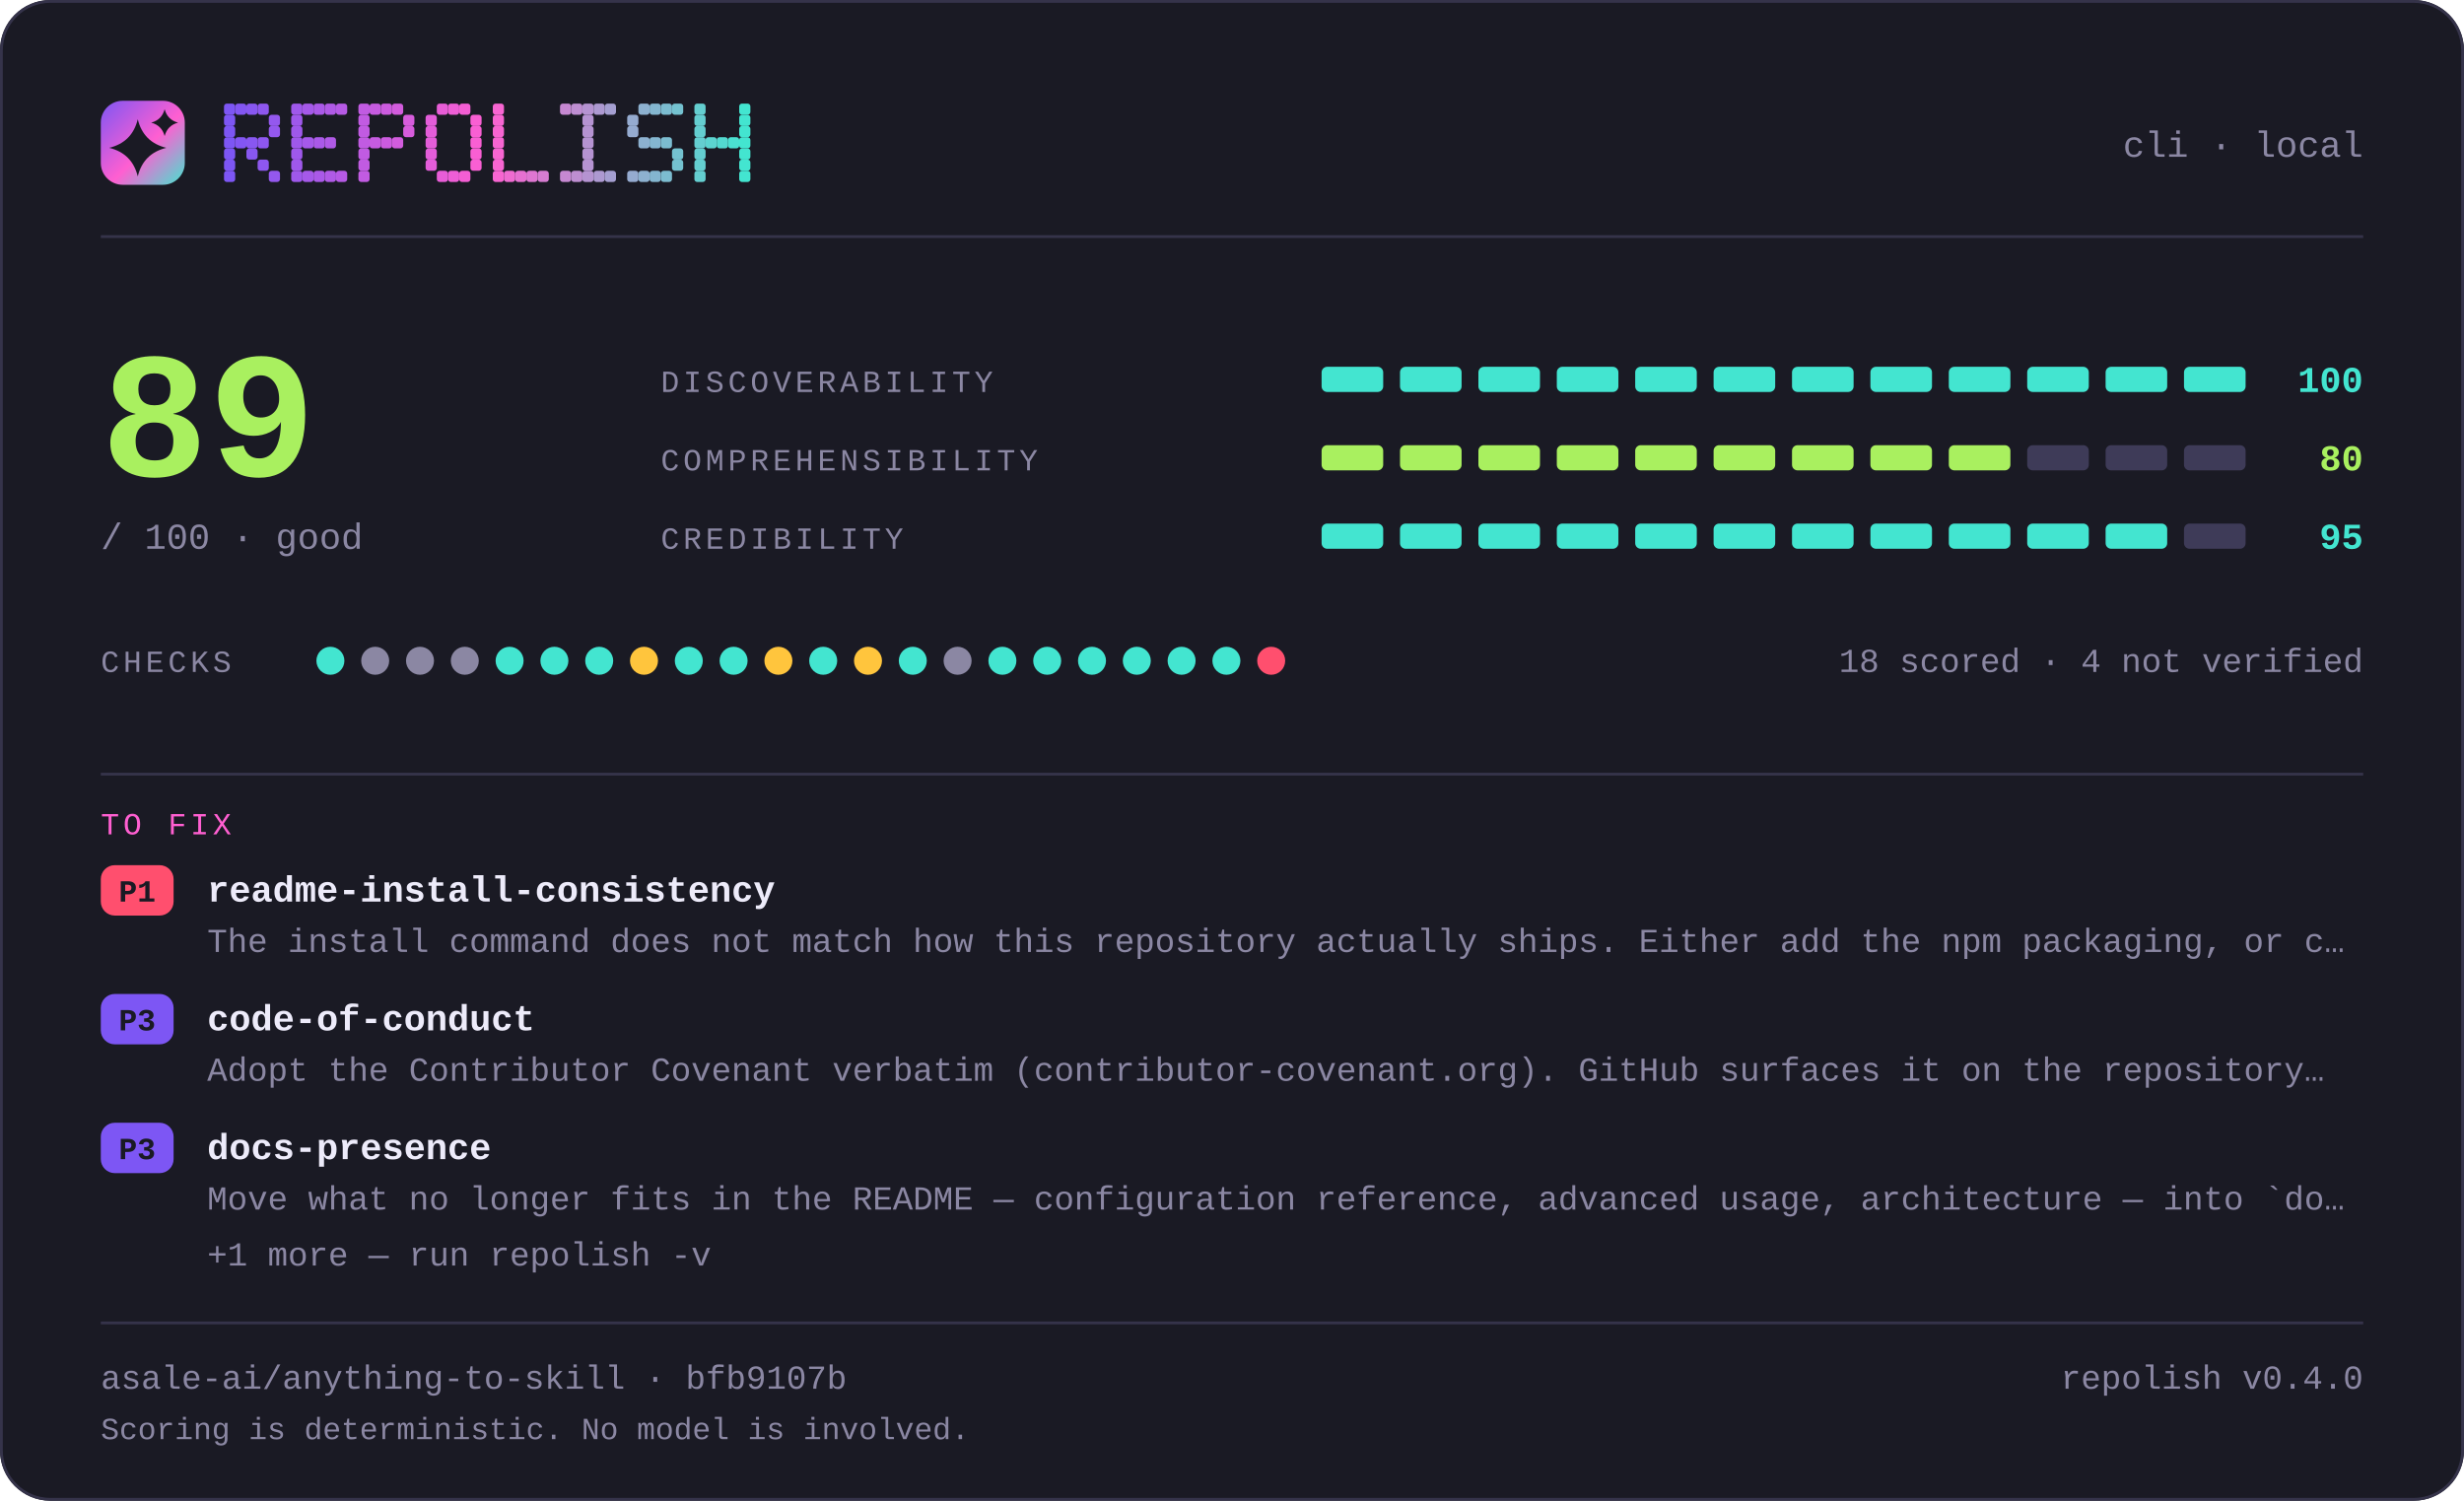
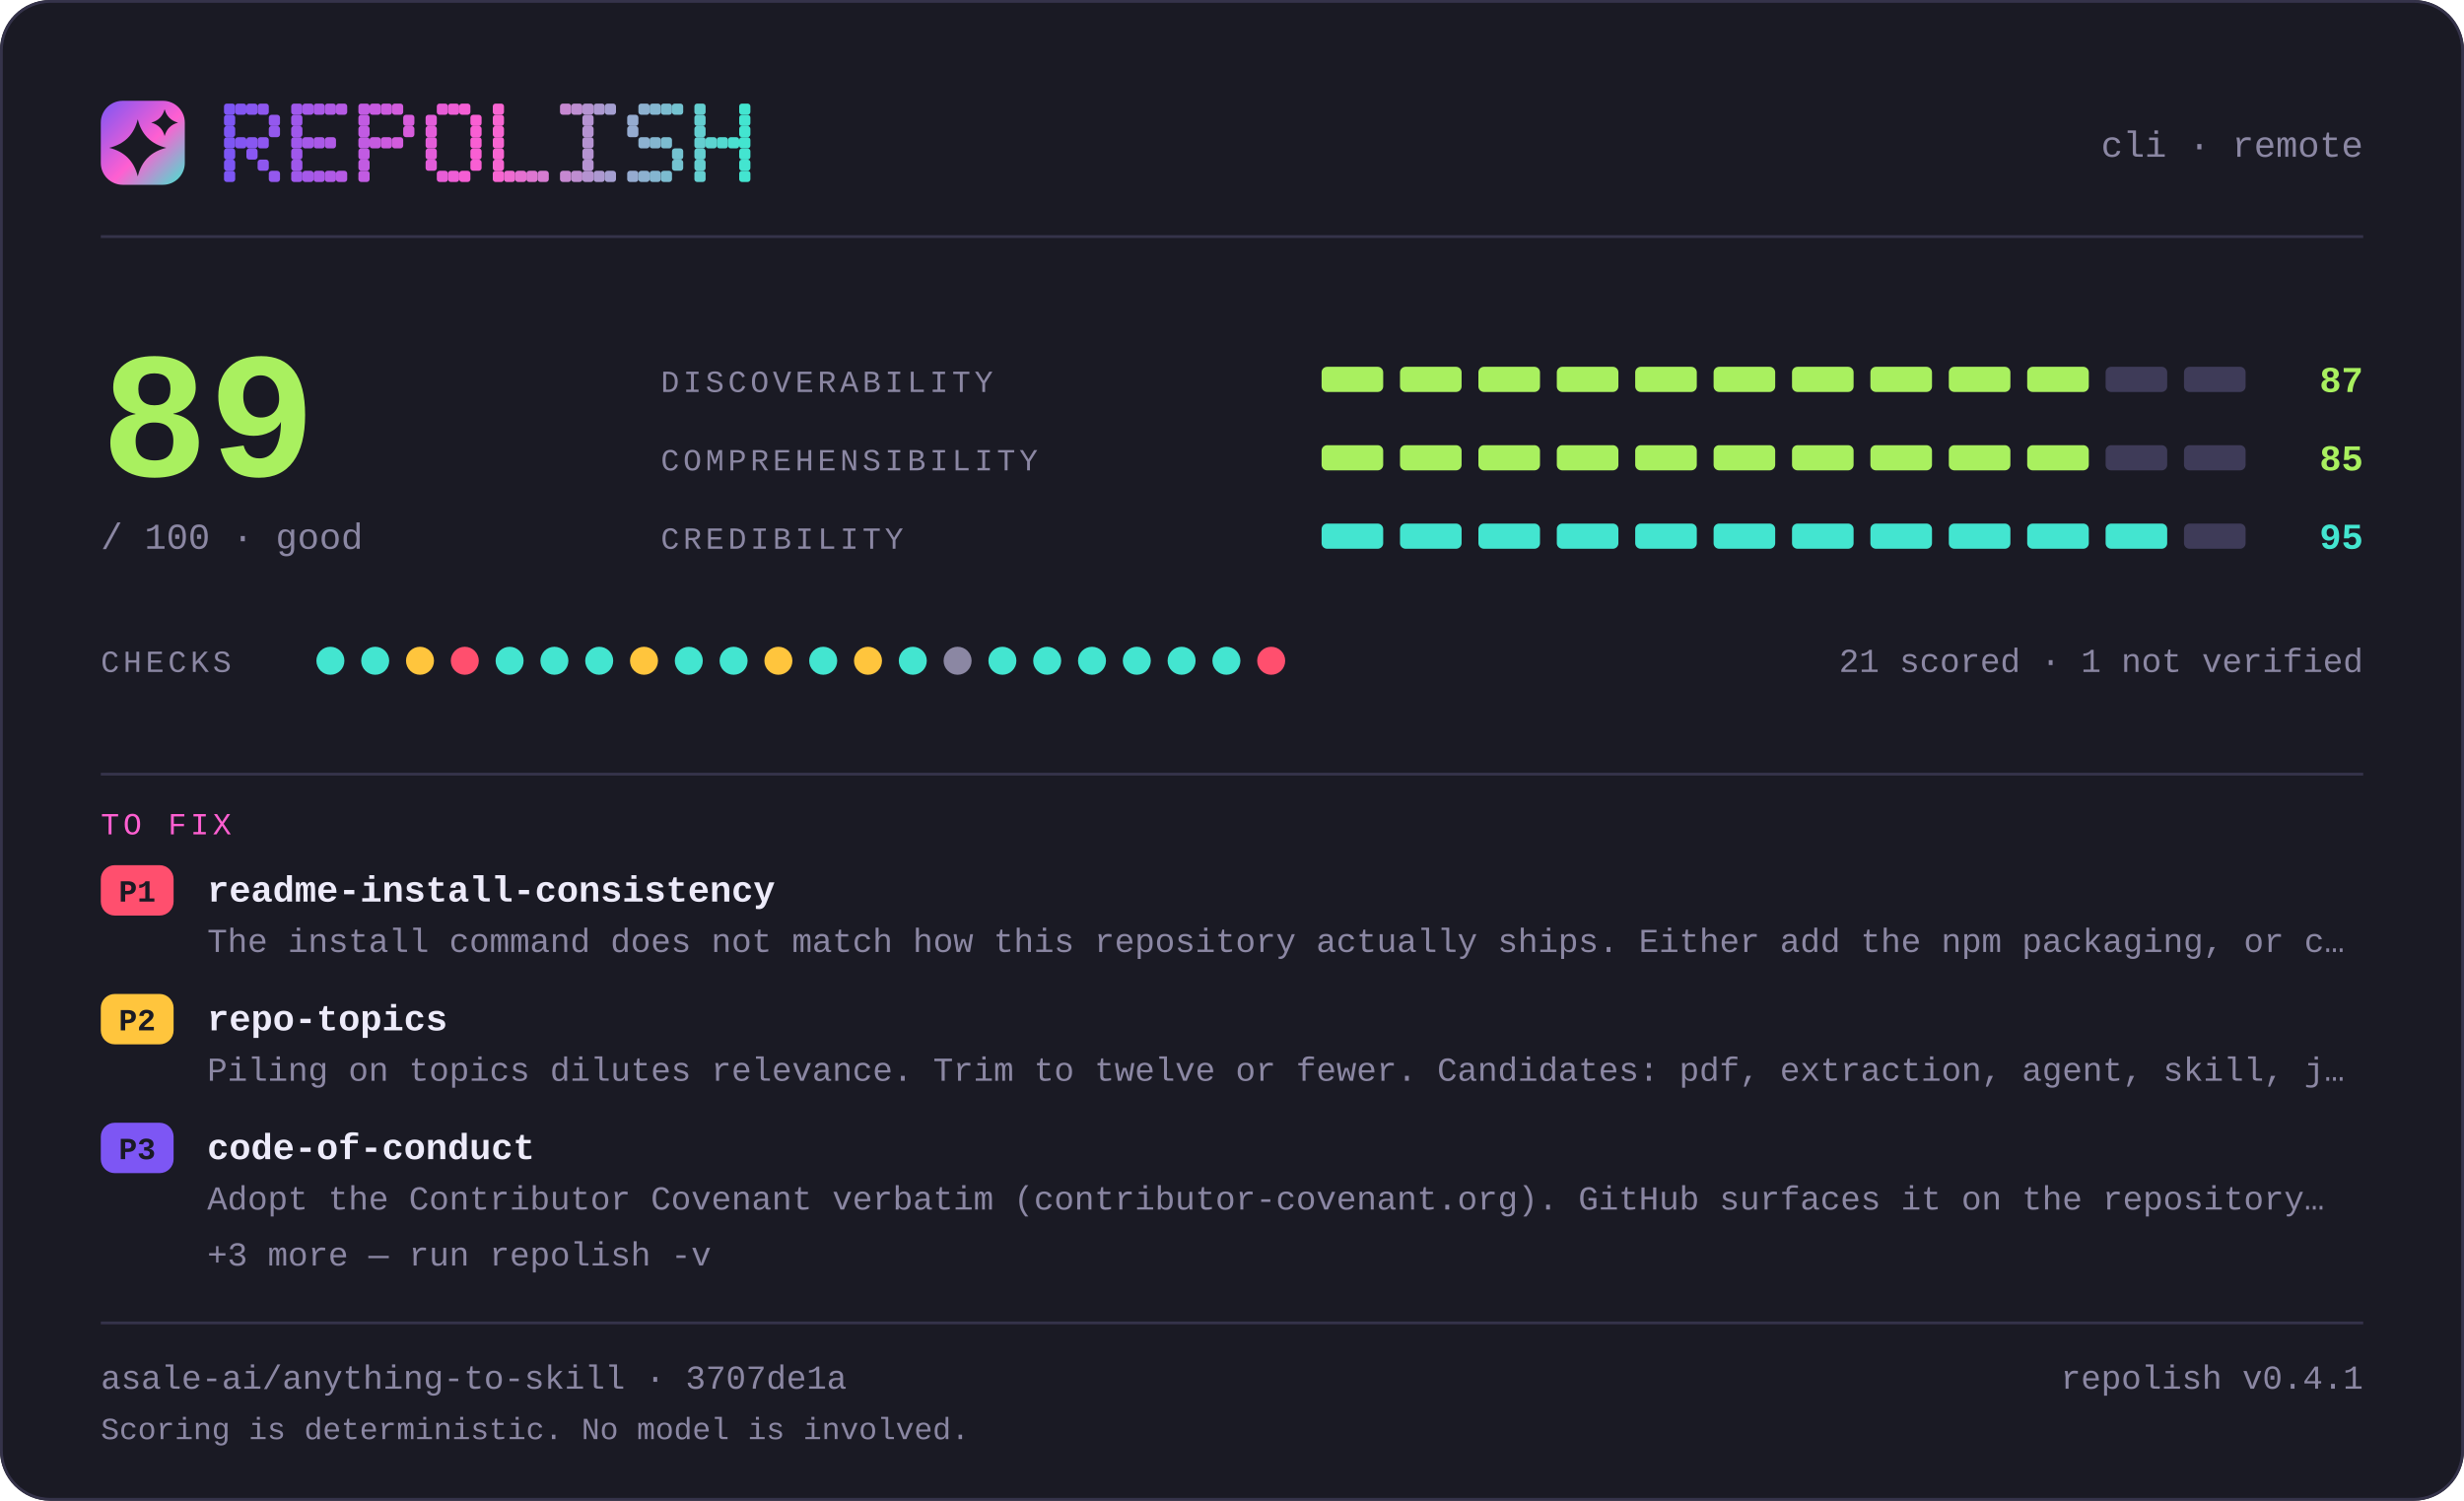
<svg xmlns="http://www.w3.org/2000/svg" width="880" height="536" viewBox="0 0 880 536" lang="en" role="img" aria-label="repolish report card — 89 out of 100">
  <defs>
    <linearGradient id="brand" x1="0" y1="0" x2="1" y2="1">
      <stop offset="0" stop-color="#7d56f4" />
      <stop offset="0.55" stop-color="#ff5fd1" />
      <stop offset="1" stop-color="#43e5d0" />
    </linearGradient>
  </defs>
  <style>
    .t { font-family: ui-monospace, SFMono-Regular, "SF Mono", Menlo, Consolas, "Liberation Mono", "Noto Sans Mono CJK SC", "Noto Sans Mono CJK JP", "Microsoft YaHei", "Hiragino Sans", "Yu Gothic", monospace; }
  </style>
  <rect x="0" y="0" width="880" height="536" rx="18.0" fill="#1a1a24" />
  <rect x="0.5" y="0.5" width="879" height="535" rx="17.5" fill="none" stroke="#35334a" />
  <rect x="36" y="36" width="30" height="30" rx="7.8" fill="url(#brand)" />
  <path d="M49.2 42.6Q51.2 50.8 59.4 52.8Q51.2 54.8 49.2 63.0Q47.2 54.8 39.0 52.8Q47.2 50.8 49.2 42.6Z" fill="#1a1a24" />
  <path d="M58.8 39.0Q59.8 42.8 63.6 43.8Q59.8 44.8 58.8 48.6Q57.8 44.8 54.0 43.8Q57.8 42.8 58.8 39.0Z" fill="#1a1a24" />
  <g fill="#7d56f4">
    <rect x="80" y="37" width="4" height="4" rx="1" />
    <rect x="80" y="41" width="4" height="4" rx="1" />
    <rect x="80" y="45" width="4" height="4" rx="1" />
    <rect x="80" y="49" width="4" height="4" rx="1" />
    <rect x="80" y="53" width="4" height="4" rx="1" />
    <rect x="80" y="57" width="4" height="4" rx="1" />
    <rect x="80" y="61" width="4" height="4" rx="1" />
  </g>
  <g fill="#8356f2">
    <rect x="84" y="37" width="4" height="4" rx="1" />
    <rect x="84" y="49" width="4" height="4" rx="1" />
  </g>
  <g fill="#8857f1">
    <rect x="88" y="37" width="4" height="4" rx="1" />
    <rect x="88" y="49" width="4" height="4" rx="1" />
    <rect x="88" y="53" width="4" height="4" rx="1" />
  </g>
  <g fill="#8e57ef">
    <rect x="92" y="37" width="4" height="4" rx="1" />
    <rect x="92" y="49" width="4" height="4" rx="1" />
    <rect x="92" y="57" width="4" height="4" rx="1" />
  </g>
  <g fill="#9458ee">
    <rect x="96" y="41" width="4" height="4" rx="1" />
    <rect x="96" y="45" width="4" height="4" rx="1" />
    <rect x="96" y="61" width="4" height="4" rx="1" />
  </g>
  <g fill="#9f58eb">
    <rect x="104" y="37" width="4" height="4" rx="1" />
    <rect x="104" y="41" width="4" height="4" rx="1" />
    <rect x="104" y="45" width="4" height="4" rx="1" />
    <rect x="104" y="49" width="4" height="4" rx="1" />
    <rect x="104" y="53" width="4" height="4" rx="1" />
    <rect x="104" y="57" width="4" height="4" rx="1" />
    <rect x="104" y="61" width="4" height="4" rx="1" />
  </g>
  <g fill="#a559e9">
    <rect x="108" y="37" width="4" height="4" rx="1" />
    <rect x="108" y="49" width="4" height="4" rx="1" />
    <rect x="108" y="61" width="4" height="4" rx="1" />
  </g>
  <g fill="#aa59e8">
    <rect x="112" y="37" width="4" height="4" rx="1" />
    <rect x="112" y="49" width="4" height="4" rx="1" />
    <rect x="112" y="61" width="4" height="4" rx="1" />
  </g>
  <g fill="#b05ae6">
    <rect x="116" y="37" width="4" height="4" rx="1" />
    <rect x="116" y="49" width="4" height="4" rx="1" />
    <rect x="116" y="61" width="4" height="4" rx="1" />
  </g>
  <g fill="#b65ae5">
    <rect x="120" y="37" width="4" height="4" rx="1" />
    <rect x="120" y="61" width="4" height="4" rx="1" />
  </g>
  <g fill="#c15be2">
    <rect x="128" y="37" width="4" height="4" rx="1" />
    <rect x="128" y="41" width="4" height="4" rx="1" />
    <rect x="128" y="45" width="4" height="4" rx="1" />
    <rect x="128" y="49" width="4" height="4" rx="1" />
    <rect x="128" y="53" width="4" height="4" rx="1" />
    <rect x="128" y="57" width="4" height="4" rx="1" />
    <rect x="128" y="61" width="4" height="4" rx="1" />
  </g>
  <g fill="#c65be0">
    <rect x="132" y="37" width="4" height="4" rx="1" />
    <rect x="132" y="49" width="4" height="4" rx="1" />
  </g>
  <g fill="#cc5bdf">
    <rect x="136" y="37" width="4" height="4" rx="1" />
    <rect x="136" y="49" width="4" height="4" rx="1" />
  </g>
  <g fill="#d25cdd">
    <rect x="140" y="37" width="4" height="4" rx="1" />
    <rect x="140" y="49" width="4" height="4" rx="1" />
  </g>
  <g fill="#d75cdc">
    <rect x="144" y="41" width="4" height="4" rx="1" />
    <rect x="144" y="45" width="4" height="4" rx="1" />
  </g>
  <g fill="#e35dd9">
    <rect x="152" y="41" width="4" height="4" rx="1" />
    <rect x="152" y="45" width="4" height="4" rx="1" />
    <rect x="152" y="49" width="4" height="4" rx="1" />
    <rect x="152" y="53" width="4" height="4" rx="1" />
    <rect x="152" y="57" width="4" height="4" rx="1" />
  </g>
  <g fill="#e85dd7">
    <rect x="156" y="37" width="4" height="4" rx="1" />
    <rect x="156" y="61" width="4" height="4" rx="1" />
  </g>
  <g fill="#ee5ed6">
    <rect x="160" y="37" width="4" height="4" rx="1" />
    <rect x="160" y="61" width="4" height="4" rx="1" />
  </g>
  <g fill="#f45ed4">
    <rect x="164" y="37" width="4" height="4" rx="1" />
    <rect x="164" y="61" width="4" height="4" rx="1" />
  </g>
  <g fill="#f95fd3">
    <rect x="168" y="41" width="4" height="4" rx="1" />
    <rect x="168" y="45" width="4" height="4" rx="1" />
    <rect x="168" y="49" width="4" height="4" rx="1" />
    <rect x="168" y="53" width="4" height="4" rx="1" />
    <rect x="168" y="57" width="4" height="4" rx="1" />
  </g>
  <g fill="#f765d1">
    <rect x="176" y="37" width="4" height="4" rx="1" />
    <rect x="176" y="41" width="4" height="4" rx="1" />
    <rect x="176" y="45" width="4" height="4" rx="1" />
    <rect x="176" y="49" width="4" height="4" rx="1" />
    <rect x="176" y="53" width="4" height="4" rx="1" />
    <rect x="176" y="57" width="4" height="4" rx="1" />
    <rect x="176" y="61" width="4" height="4" rx="1" />
  </g>
  <g fill="#ef6bd1">
    <rect x="180" y="61" width="4" height="4" rx="1" />
  </g>
  <g fill="#e670d1">
    <rect x="184" y="61" width="4" height="4" rx="1" />
  </g>
  <g fill="#de76d1">
    <rect x="188" y="61" width="4" height="4" rx="1" />
  </g>
  <g fill="#d67cd1">
    <rect x="192" y="61" width="4" height="4" rx="1" />
  </g>
  <g fill="#c688d1">
    <rect x="200" y="37" width="4" height="4" rx="1" />
    <rect x="200" y="61" width="4" height="4" rx="1" />
  </g>
  <g fill="#be8ed1">
    <rect x="204" y="37" width="4" height="4" rx="1" />
    <rect x="204" y="61" width="4" height="4" rx="1" />
  </g>
  <g fill="#b593d1">
    <rect x="208" y="37" width="4" height="4" rx="1" />
    <rect x="208" y="41" width="4" height="4" rx="1" />
    <rect x="208" y="45" width="4" height="4" rx="1" />
    <rect x="208" y="49" width="4" height="4" rx="1" />
    <rect x="208" y="53" width="4" height="4" rx="1" />
    <rect x="208" y="57" width="4" height="4" rx="1" />
    <rect x="208" y="61" width="4" height="4" rx="1" />
  </g>
  <g fill="#ad99d1">
    <rect x="212" y="37" width="4" height="4" rx="1" />
    <rect x="212" y="61" width="4" height="4" rx="1" />
  </g>
  <g fill="#a59fd1">
    <rect x="216" y="37" width="4" height="4" rx="1" />
    <rect x="216" y="61" width="4" height="4" rx="1" />
  </g>
  <g fill="#95abd0">
    <rect x="224" y="41" width="4" height="4" rx="1" />
    <rect x="224" y="45" width="4" height="4" rx="1" />
    <rect x="224" y="61" width="4" height="4" rx="1" />
  </g>
  <g fill="#8db1d0">
    <rect x="228" y="37" width="4" height="4" rx="1" />
    <rect x="228" y="49" width="4" height="4" rx="1" />
    <rect x="228" y="61" width="4" height="4" rx="1" />
  </g>
  <g fill="#84b6d0">
    <rect x="232" y="37" width="4" height="4" rx="1" />
    <rect x="232" y="49" width="4" height="4" rx="1" />
    <rect x="232" y="61" width="4" height="4" rx="1" />
  </g>
  <g fill="#7cbcd0">
    <rect x="236" y="37" width="4" height="4" rx="1" />
    <rect x="236" y="49" width="4" height="4" rx="1" />
    <rect x="236" y="61" width="4" height="4" rx="1" />
  </g>
  <g fill="#74c2d0">
    <rect x="240" y="37" width="4" height="4" rx="1" />
    <rect x="240" y="53" width="4" height="4" rx="1" />
    <rect x="240" y="57" width="4" height="4" rx="1" />
  </g>
  <g fill="#64ced0">
    <rect x="248" y="37" width="4" height="4" rx="1" />
    <rect x="248" y="41" width="4" height="4" rx="1" />
    <rect x="248" y="45" width="4" height="4" rx="1" />
    <rect x="248" y="49" width="4" height="4" rx="1" />
    <rect x="248" y="53" width="4" height="4" rx="1" />
    <rect x="248" y="57" width="4" height="4" rx="1" />
    <rect x="248" y="61" width="4" height="4" rx="1" />
  </g>
  <g fill="#5cd4d0">
    <rect x="252" y="49" width="4" height="4" rx="1" />
  </g>
  <g fill="#53d9d0">
    <rect x="256" y="49" width="4" height="4" rx="1" />
  </g>
  <g fill="#4bdfd0">
    <rect x="260" y="49" width="4" height="4" rx="1" />
  </g>
  <g fill="#43e5d0">
    <rect x="264" y="37" width="4" height="4" rx="1" />
    <rect x="264" y="41" width="4" height="4" rx="1" />
    <rect x="264" y="45" width="4" height="4" rx="1" />
    <rect x="264" y="49" width="4" height="4" rx="1" />
    <rect x="264" y="53" width="4" height="4" rx="1" />
    <rect x="264" y="57" width="4" height="4" rx="1" />
    <rect x="264" y="61" width="4" height="4" rx="1" />
  </g>
-   <text class="t" x="844" y="56" font-size="13" fill="#8b87a3" text-anchor="end">cli · local</text>
+   <text class="t" x="844" y="56" font-size="13" fill="#8b87a3" text-anchor="end">cli · remote</text>
  <rect x="36" y="84" width="808" height="1" fill="#35334a" />
  <text class="t" x="36" y="170" font-size="64" fill="#a9f05f" text-anchor="start" font-weight="700">89</text>
  <text class="t" x="36" y="196" font-size="13" fill="#8b87a3" text-anchor="start">/ 100  ·  good</text>
  <text class="t" x="236" y="140" font-size="11" fill="#8b87a3" text-anchor="start" letter-spacing="1.4">DISCOVERABILITY</text>
-   <rect x="472" y="131" width="22" height="9" rx="2.0" fill="#43e5d0" />
-   <rect x="500" y="131" width="22" height="9" rx="2.0" fill="#43e5d0" />
-   <rect x="528" y="131" width="22" height="9" rx="2.0" fill="#43e5d0" />
-   <rect x="556" y="131" width="22" height="9" rx="2.0" fill="#43e5d0" />
-   <rect x="584" y="131" width="22" height="9" rx="2.0" fill="#43e5d0" />
-   <rect x="612" y="131" width="22" height="9" rx="2.0" fill="#43e5d0" />
-   <rect x="640" y="131" width="22" height="9" rx="2.0" fill="#43e5d0" />
-   <rect x="668" y="131" width="22" height="9" rx="2.0" fill="#43e5d0" />
-   <rect x="696" y="131" width="22" height="9" rx="2.0" fill="#43e5d0" />
-   <rect x="724" y="131" width="22" height="9" rx="2.0" fill="#43e5d0" />
-   <rect x="752" y="131" width="22" height="9" rx="2.0" fill="#43e5d0" />
-   <rect x="780" y="131" width="22" height="9" rx="2.0" fill="#43e5d0" />
-   <text class="t" x="844" y="140" font-size="13" fill="#43e5d0" text-anchor="end" font-weight="700">100</text>
+   <rect x="472" y="131" width="22" height="9" rx="2.0" fill="#a9f05f" />
+   <rect x="500" y="131" width="22" height="9" rx="2.0" fill="#a9f05f" />
+   <rect x="528" y="131" width="22" height="9" rx="2.0" fill="#a9f05f" />
+   <rect x="556" y="131" width="22" height="9" rx="2.0" fill="#a9f05f" />
+   <rect x="584" y="131" width="22" height="9" rx="2.0" fill="#a9f05f" />
+   <rect x="612" y="131" width="22" height="9" rx="2.0" fill="#a9f05f" />
+   <rect x="640" y="131" width="22" height="9" rx="2.0" fill="#a9f05f" />
+   <rect x="668" y="131" width="22" height="9" rx="2.0" fill="#a9f05f" />
+   <rect x="696" y="131" width="22" height="9" rx="2.0" fill="#a9f05f" />
+   <rect x="724" y="131" width="22" height="9" rx="2.0" fill="#a9f05f" />
+   <rect x="752" y="131" width="22" height="9" rx="2.0" fill="#3e3b58" />
+   <rect x="780" y="131" width="22" height="9" rx="2.0" fill="#3e3b58" />
+   <text class="t" x="844" y="140" font-size="13" fill="#a9f05f" text-anchor="end" font-weight="700">87</text>
  <text class="t" x="236" y="168" font-size="11" fill="#8b87a3" text-anchor="start" letter-spacing="1.4">COMPREHENSIBILITY</text>
  <rect x="472" y="159" width="22" height="9" rx="2.0" fill="#a9f05f" />
  <rect x="500" y="159" width="22" height="9" rx="2.0" fill="#a9f05f" />
  <rect x="528" y="159" width="22" height="9" rx="2.0" fill="#a9f05f" />
  <rect x="556" y="159" width="22" height="9" rx="2.0" fill="#a9f05f" />
  <rect x="584" y="159" width="22" height="9" rx="2.0" fill="#a9f05f" />
  <rect x="612" y="159" width="22" height="9" rx="2.0" fill="#a9f05f" />
  <rect x="640" y="159" width="22" height="9" rx="2.0" fill="#a9f05f" />
  <rect x="668" y="159" width="22" height="9" rx="2.0" fill="#a9f05f" />
  <rect x="696" y="159" width="22" height="9" rx="2.0" fill="#a9f05f" />
-   <rect x="724" y="159" width="22" height="9" rx="2.0" fill="#3e3b58" />
+   <rect x="724" y="159" width="22" height="9" rx="2.0" fill="#a9f05f" />
  <rect x="752" y="159" width="22" height="9" rx="2.0" fill="#3e3b58" />
  <rect x="780" y="159" width="22" height="9" rx="2.0" fill="#3e3b58" />
-   <text class="t" x="844" y="168" font-size="13" fill="#a9f05f" text-anchor="end" font-weight="700">80</text>
+   <text class="t" x="844" y="168" font-size="13" fill="#a9f05f" text-anchor="end" font-weight="700">85</text>
  <text class="t" x="236" y="196" font-size="11" fill="#8b87a3" text-anchor="start" letter-spacing="1.4">CREDIBILITY</text>
  <rect x="472" y="187" width="22" height="9" rx="2.0" fill="#43e5d0" />
  <rect x="500" y="187" width="22" height="9" rx="2.0" fill="#43e5d0" />
  <rect x="528" y="187" width="22" height="9" rx="2.0" fill="#43e5d0" />
  <rect x="556" y="187" width="22" height="9" rx="2.0" fill="#43e5d0" />
  <rect x="584" y="187" width="22" height="9" rx="2.0" fill="#43e5d0" />
  <rect x="612" y="187" width="22" height="9" rx="2.0" fill="#43e5d0" />
  <rect x="640" y="187" width="22" height="9" rx="2.0" fill="#43e5d0" />
  <rect x="668" y="187" width="22" height="9" rx="2.0" fill="#43e5d0" />
  <rect x="696" y="187" width="22" height="9" rx="2.0" fill="#43e5d0" />
  <rect x="724" y="187" width="22" height="9" rx="2.0" fill="#43e5d0" />
  <rect x="752" y="187" width="22" height="9" rx="2.0" fill="#43e5d0" />
  <rect x="780" y="187" width="22" height="9" rx="2.0" fill="#3e3b58" />
  <text class="t" x="844" y="196" font-size="13" fill="#43e5d0" text-anchor="end" font-weight="700">95</text>
  <text class="t" x="36" y="240" font-size="11" fill="#8b87a3" text-anchor="start" letter-spacing="1.4">CHECKS</text>
  <circle cx="118" cy="236" r="5" fill="#43e5d0" />
-   <circle cx="134" cy="236" r="5" fill="#8b87a3" />
-   <circle cx="150" cy="236" r="5" fill="#8b87a3" />
-   <circle cx="166" cy="236" r="5" fill="#8b87a3" />
+   <circle cx="134" cy="236" r="5" fill="#43e5d0" />
+   <circle cx="150" cy="236" r="5" fill="#ffc53d" />
+   <circle cx="166" cy="236" r="5" fill="#ff4f6e" />
  <circle cx="182" cy="236" r="5" fill="#43e5d0" />
  <circle cx="198" cy="236" r="5" fill="#43e5d0" />
  <circle cx="214" cy="236" r="5" fill="#43e5d0" />
  <circle cx="230" cy="236" r="5" fill="#ffc53d" />
  <circle cx="246" cy="236" r="5" fill="#43e5d0" />
  <circle cx="262" cy="236" r="5" fill="#43e5d0" />
  <circle cx="278" cy="236" r="5" fill="#ffc53d" />
  <circle cx="294" cy="236" r="5" fill="#43e5d0" />
  <circle cx="310" cy="236" r="5" fill="#ffc53d" />
  <circle cx="326" cy="236" r="5" fill="#43e5d0" />
  <circle cx="342" cy="236" r="5" fill="#8b87a3" />
  <circle cx="358" cy="236" r="5" fill="#43e5d0" />
  <circle cx="374" cy="236" r="5" fill="#43e5d0" />
  <circle cx="390" cy="236" r="5" fill="#43e5d0" />
  <circle cx="406" cy="236" r="5" fill="#43e5d0" />
  <circle cx="422" cy="236" r="5" fill="#43e5d0" />
  <circle cx="438" cy="236" r="5" fill="#43e5d0" />
  <circle cx="454" cy="236" r="5" fill="#ff4f6e" />
-   <text class="t" x="844" y="240" font-size="12" fill="#8b87a3" text-anchor="end">18 scored · 4 not verified</text>
+   <text class="t" x="844" y="240" font-size="12" fill="#8b87a3" text-anchor="end">21 scored · 1 not verified</text>
  <rect x="36" y="276" width="808" height="1" fill="#35334a" />
  <text class="t" x="36" y="298" font-size="11" fill="#ff5fd1" text-anchor="start" letter-spacing="1.4">TO FIX</text>
  <rect x="36" y="309" width="26" height="18" rx="5.0" fill="#ff4f6e" />
  <text class="t" x="49" y="322" font-size="11" fill="#1a1a24" text-anchor="middle" font-weight="700">P1</text>
  <text class="t" x="74" y="322" font-size="13" fill="#edebfa" text-anchor="start" font-weight="700">readme-install-consistency</text>
  <text class="t" x="74" y="340" font-size="12" fill="#8b87a3" text-anchor="start">The install command does not match how this repository actually ships. Either add the npm packaging, or c…</text>
-   <rect x="36" y="355" width="26" height="18" rx="5.0" fill="#7d56f4" />
-   <text class="t" x="49" y="368" font-size="11" fill="#1a1a24" text-anchor="middle" font-weight="700">P3</text>
-   <text class="t" x="74" y="368" font-size="13" fill="#edebfa" text-anchor="start" font-weight="700">code-of-conduct</text>
-   <text class="t" x="74" y="386" font-size="12" fill="#8b87a3" text-anchor="start">Adopt the Contributor Covenant verbatim (contributor-covenant.org). GitHub surfaces it on the repository…</text>
+   <rect x="36" y="355" width="26" height="18" rx="5.0" fill="#ffc53d" />
+   <text class="t" x="49" y="368" font-size="11" fill="#1a1a24" text-anchor="middle" font-weight="700">P2</text>
+   <text class="t" x="74" y="368" font-size="13" fill="#edebfa" text-anchor="start" font-weight="700">repo-topics</text>
+   <text class="t" x="74" y="386" font-size="12" fill="#8b87a3" text-anchor="start">Piling on topics dilutes relevance. Trim to twelve or fewer. Candidates: pdf, extraction, agent, skill, j…</text>
  <rect x="36" y="401" width="26" height="18" rx="5.0" fill="#7d56f4" />
  <text class="t" x="49" y="414" font-size="11" fill="#1a1a24" text-anchor="middle" font-weight="700">P3</text>
-   <text class="t" x="74" y="414" font-size="13" fill="#edebfa" text-anchor="start" font-weight="700">docs-presence</text>
-   <text class="t" x="74" y="432" font-size="12" fill="#8b87a3" text-anchor="start">Move what no longer fits in the README — configuration reference, advanced usage, architecture — into `do…</text>
-   <text class="t" x="74" y="452" font-size="12" fill="#8b87a3" text-anchor="start">+1 more — run repolish -v</text>
+   <text class="t" x="74" y="414" font-size="13" fill="#edebfa" text-anchor="start" font-weight="700">code-of-conduct</text>
+   <text class="t" x="74" y="432" font-size="12" fill="#8b87a3" text-anchor="start">Adopt the Contributor Covenant verbatim (contributor-covenant.org). GitHub surfaces it on the repository…</text>
+   <text class="t" x="74" y="452" font-size="12" fill="#8b87a3" text-anchor="start">+3 more — run repolish -v</text>
  <rect x="36" y="472" width="808" height="1" fill="#35334a" />
-   <text class="t" x="36" y="496" font-size="12" fill="#8b87a3" text-anchor="start">asale-ai/anything-to-skill · bfb9107b</text>
-   <text class="t" x="844" y="496" font-size="12" fill="#8b87a3" text-anchor="end">repolish v0.4.0</text>
+   <text class="t" x="36" y="496" font-size="12" fill="#8b87a3" text-anchor="start">asale-ai/anything-to-skill · 3707de1a</text>
+   <text class="t" x="844" y="496" font-size="12" fill="#8b87a3" text-anchor="end">repolish v0.4.1</text>
  <text class="t" x="36" y="514" font-size="11" fill="#8b87a3" text-anchor="start">Scoring is deterministic. No model is involved.</text>
</svg>
